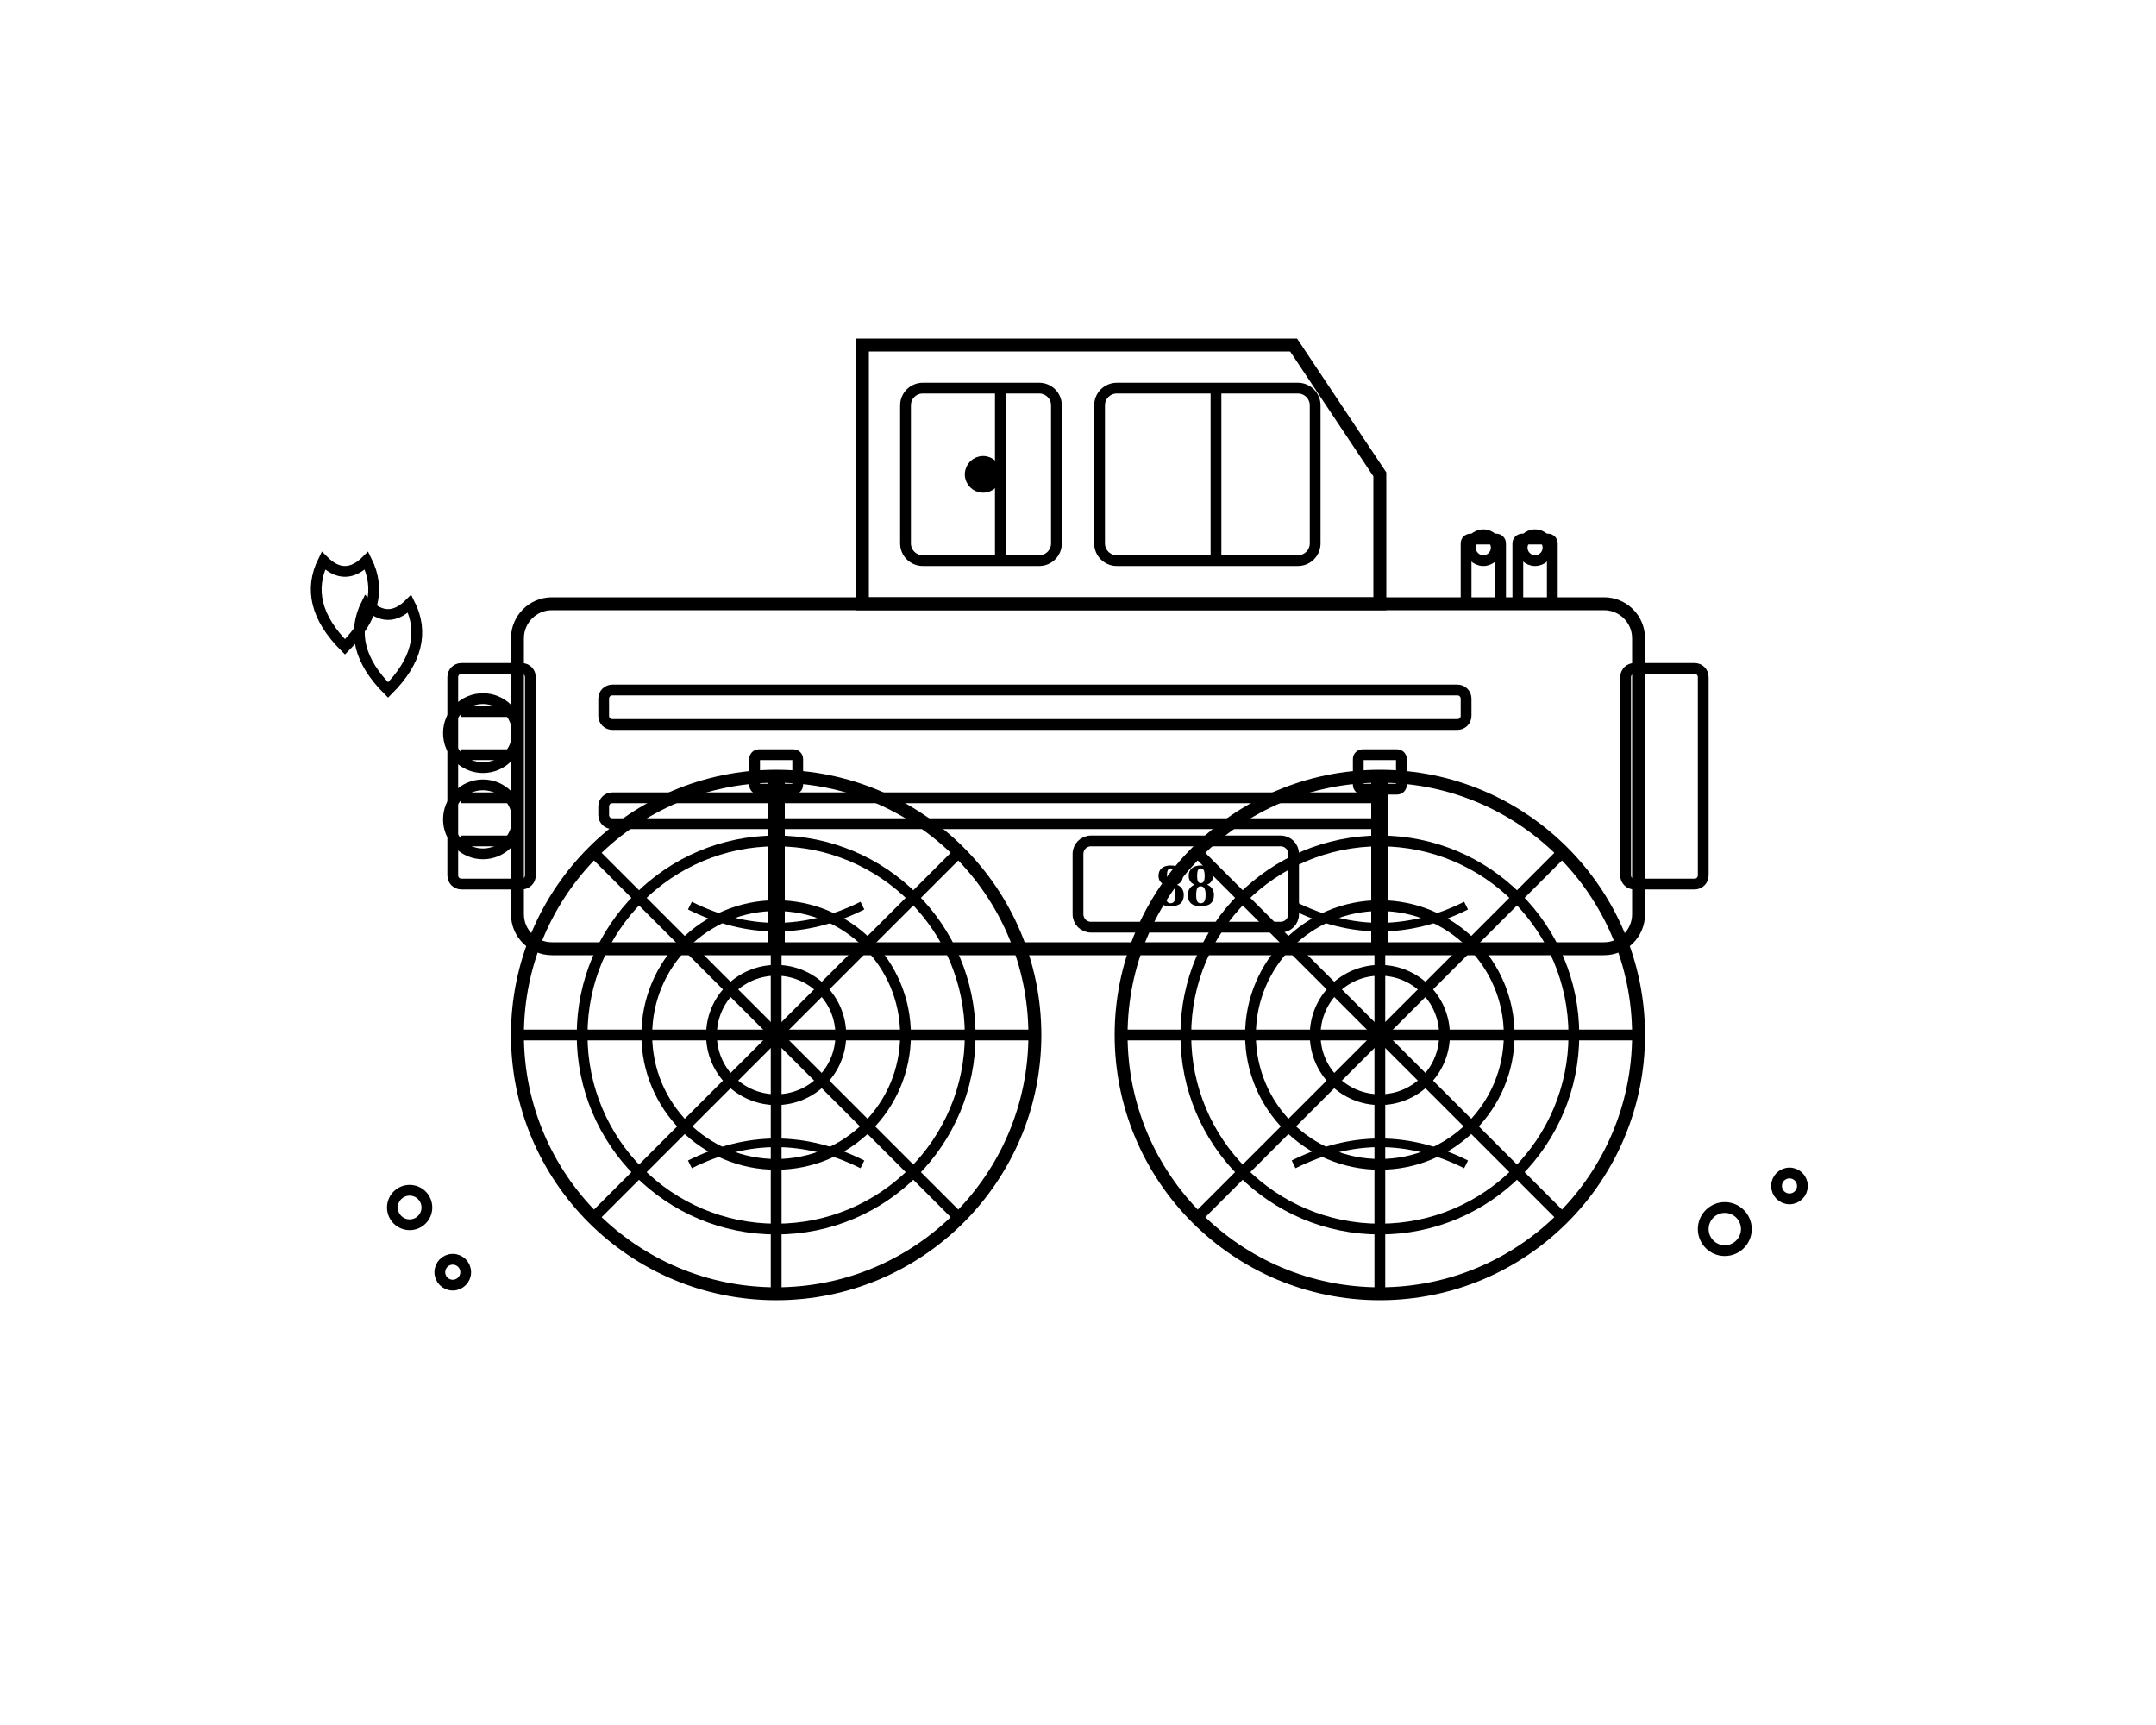
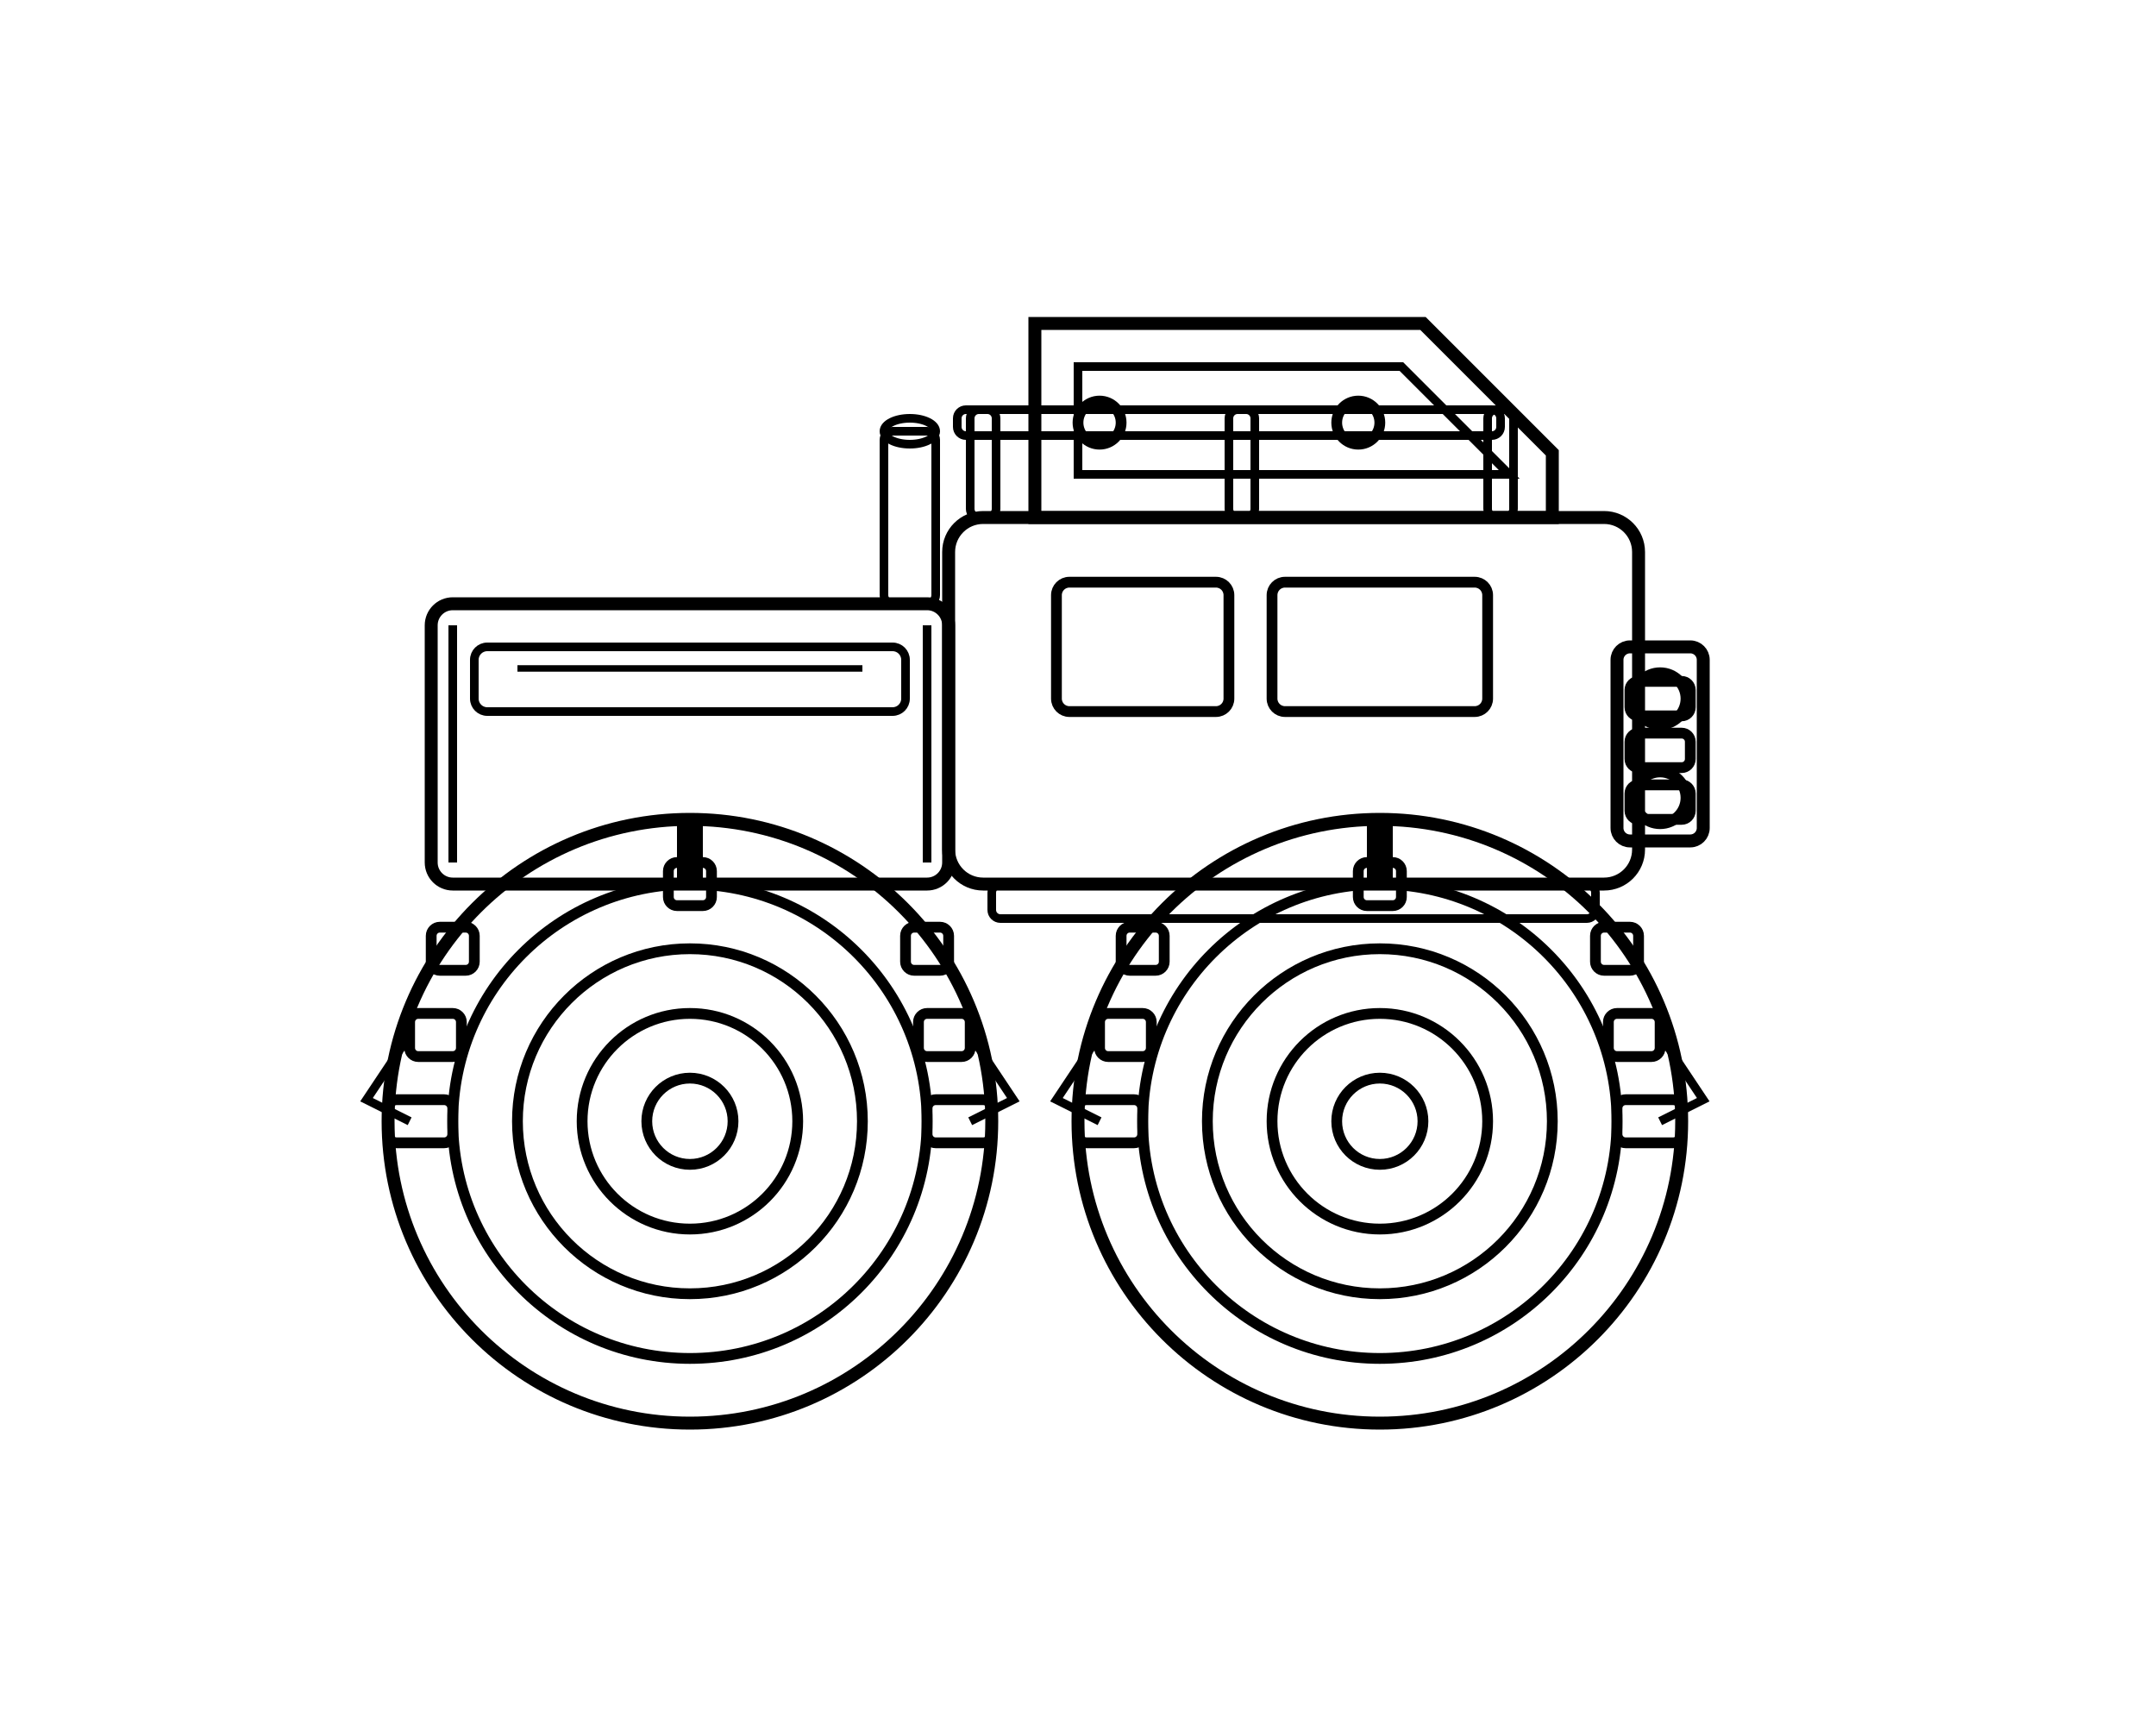
<svg xmlns="http://www.w3.org/2000/svg" viewBox="0 0 500 400" fill="none" stroke="black" stroke-width="2.5">
-   <path d="M 80 150 Q 70 140, 75 130 Q 80 135, 85 130 Q 90 140, 80 150 Z" fill="none" />
-   <path d="M 90 160 Q 80 150, 85 140 Q 90 145, 95 140 Q 100 150, 90 160 Z" fill="none" />
-   <rect x="120" y="140" width="260" height="80" rx="8" stroke-width="3" />
-   <polygon points="200,140 200,80 300,80 320,110 320,140" stroke-width="3" />
-   <rect x="210" y="90" width="35" height="40" rx="4" />
-   <rect x="255" y="90" width="50" height="40" rx="4" />
-   <line x1="232" y1="90" x2="232" y2="130" />
-   <line x1="282" y1="90" x2="282" y2="130" />
-   <circle cx="228" cy="110" r="3" fill="black" />
-   <rect x="105" y="155" width="18" height="50" rx="2" />
-   <line x1="107" y1="165" x2="121" y2="165" />
-   <line x1="107" y1="175" x2="121" y2="175" />
-   <line x1="107" y1="185" x2="121" y2="185" />
-   <line x1="107" y1="195" x2="121" y2="195" />
-   <rect x="377" y="155" width="18" height="50" rx="2" />
-   <rect x="340" y="125" width="8" height="15" rx="1" />
-   <rect x="352" y="125" width="8" height="15" rx="1" />
-   <circle cx="344" cy="127" r="3" />
-   <circle cx="356" cy="127" r="3" />
-   <circle cx="112" cy="170" r="8" />
-   <circle cx="112" cy="190" r="8" />
-   <rect x="140" y="160" width="200" height="8" rx="2" />
-   <rect x="140" y="185" width="180" height="6" rx="2" />
-   <rect x="250" y="195" width="50" height="20" rx="3" />
-   <text x="275" y="210" text-anchor="middle" font-size="14" font-weight="bold" fill="black" stroke="none">88</text>
-   <g id="wheel">
-     <circle cx="180" cy="240" r="60" stroke-width="3" />
-     <circle cx="180" cy="240" r="45" />
-     <circle cx="180" cy="240" r="30" />
-     <circle cx="180" cy="240" r="15" />
-     <line x1="180" y1="180" x2="180" y2="300" />
-     <line x1="120" y1="240" x2="240" y2="240" />
-     <line x1="138" y1="198" x2="222" y2="282" />
-     <line x1="222" y1="198" x2="138" y2="282" />
-     <path d="M 160 210 Q 180 220, 200 210" stroke-width="2" />
-     <path d="M 160 270 Q 180 260, 200 270" stroke-width="2" />
-   </g>
-   <g id="wheel2">
-     <circle cx="320" cy="240" r="60" stroke-width="3" />
-     <circle cx="320" cy="240" r="45" />
-     <circle cx="320" cy="240" r="30" />
-     <circle cx="320" cy="240" r="15" />
-     <line x1="320" y1="180" x2="320" y2="300" />
-     <line x1="260" y1="240" x2="380" y2="240" />
-     <line x1="278" y1="198" x2="362" y2="282" />
-     <line x1="362" y1="198" x2="278" y2="282" />
-     <path d="M 300 210 Q 320 220, 340 210" stroke-width="2" />
-     <path d="M 300 270 Q 320 260, 340 270" stroke-width="2" />
-   </g>
-   <line x1="180" y1="220" x2="180" y2="180" stroke-width="4" />
-   <line x1="320" y1="220" x2="320" y2="180" stroke-width="4" />
-   <rect x="175" y="175" width="10" height="8" rx="1" />
-   <rect x="315" y="175" width="10" height="8" rx="1" />
-   <circle cx="95" cy="280" r="4" />
-   <circle cx="105" cy="295" r="3" />
-   <circle cx="400" cy="285" r="5" />
-   <circle cx="415" cy="275" r="3" />
+   <rect x="100" y="140" width="120" height="65" rx="5" stroke-width="3" />
+   <rect x="110" y="150" width="100" height="15" rx="3" stroke-width="2" />
+   <line x1="120" y1="155" x2="200" y2="155" stroke-width="1.5" />
+   <line x1="105" y1="145" x2="105" y2="200" stroke-width="2" />
+   <line x1="215" y1="145" x2="215" y2="200" stroke-width="2" />
+   <rect x="220" y="120" width="160" height="85" rx="8" stroke-width="3" />
+   <polygon points="240,120 240,75 330,75 360,105 360,120" stroke-width="3" />
+   <path d="M 250 85 L 325 85 L 350 110 L 250 110 Z" stroke-width="2" />
+   <rect x="245" y="135" width="40" height="30" rx="3" />
+   <rect x="295" y="135" width="50" height="30" rx="3" />
+   <rect x="375" y="150" width="20" height="45" rx="3" stroke-width="3" />
+   <rect x="378" y="158" width="14" height="8" rx="2" />
+   <rect x="378" y="170" width="14" height="8" rx="2" />
+   <rect x="378" y="182" width="14" height="8" rx="2" />
+   <circle cx="385" cy="162" r="6" />
+   <circle cx="385" cy="185" r="6" />
+   <rect x="225" y="95" width="6" height="25" rx="2" stroke-width="2" />
+   <rect x="285" y="95" width="6" height="25" rx="2" stroke-width="2" />
+   <rect x="345" y="95" width="6" height="25" rx="2" stroke-width="2" />
+   <rect x="222" y="95" width="126" height="6" rx="2" stroke-width="2" />
+   <circle cx="255" cy="98" r="5" />
+   <circle cx="315" cy="98" r="5" />
+   <circle cx="160" cy="260" r="70" stroke-width="3" />
+   <circle cx="160" cy="260" r="55" />
+   <circle cx="160" cy="260" r="40" />
+   <circle cx="160" cy="260" r="25" />
+   <circle cx="160" cy="260" r="10" />
+   <rect x="90" y="255" width="15" height="10" rx="2" />
+   <rect x="95" y="235" width="12" height="10" rx="2" />
+   <rect x="100" y="215" width="10" height="10" rx="2" />
+   <rect x="215" y="255" width="15" height="10" rx="2" />
+   <rect x="213" y="235" width="12" height="10" rx="2" />
+   <rect x="210" y="215" width="10" height="10" rx="2" />
+   <circle cx="320" cy="260" r="70" stroke-width="3" />
+   <circle cx="320" cy="260" r="55" />
+   <circle cx="320" cy="260" r="40" />
+   <circle cx="320" cy="260" r="25" />
+   <circle cx="320" cy="260" r="10" />
+   <rect x="250" y="255" width="15" height="10" rx="2" />
+   <rect x="255" y="235" width="12" height="10" rx="2" />
+   <rect x="260" y="215" width="10" height="10" rx="2" />
+   <rect x="375" y="255" width="15" height="10" rx="2" />
+   <rect x="373" y="235" width="12" height="10" rx="2" />
+   <rect x="370" y="215" width="10" height="10" rx="2" />
+   <line x1="160" y1="190" x2="160" y2="205" stroke-width="6" />
+   <line x1="320" y1="190" x2="320" y2="205" stroke-width="6" />
+   <rect x="155" y="200" width="10" height="10" rx="2" />
+   <rect x="315" y="200" width="10" height="10" rx="2" />
+   <path d="M 95 240 L 85 255 L 95 260" stroke-width="2" />
+   <path d="M 225 240 L 235 255 L 225 260" stroke-width="2" />
+   <path d="M 255 240 L 245 255 L 255 260" stroke-width="2" />
+   <path d="M 385 240 L 395 255 L 385 260" stroke-width="2" />
+   <rect x="230" y="205" width="140" height="8" rx="2" stroke-width="2" />
+   <rect x="205" y="100" width="12" height="40" rx="2" stroke-width="2" />
+   <ellipse cx="211" cy="100" rx="6" ry="3" stroke-width="2" />
</svg>
